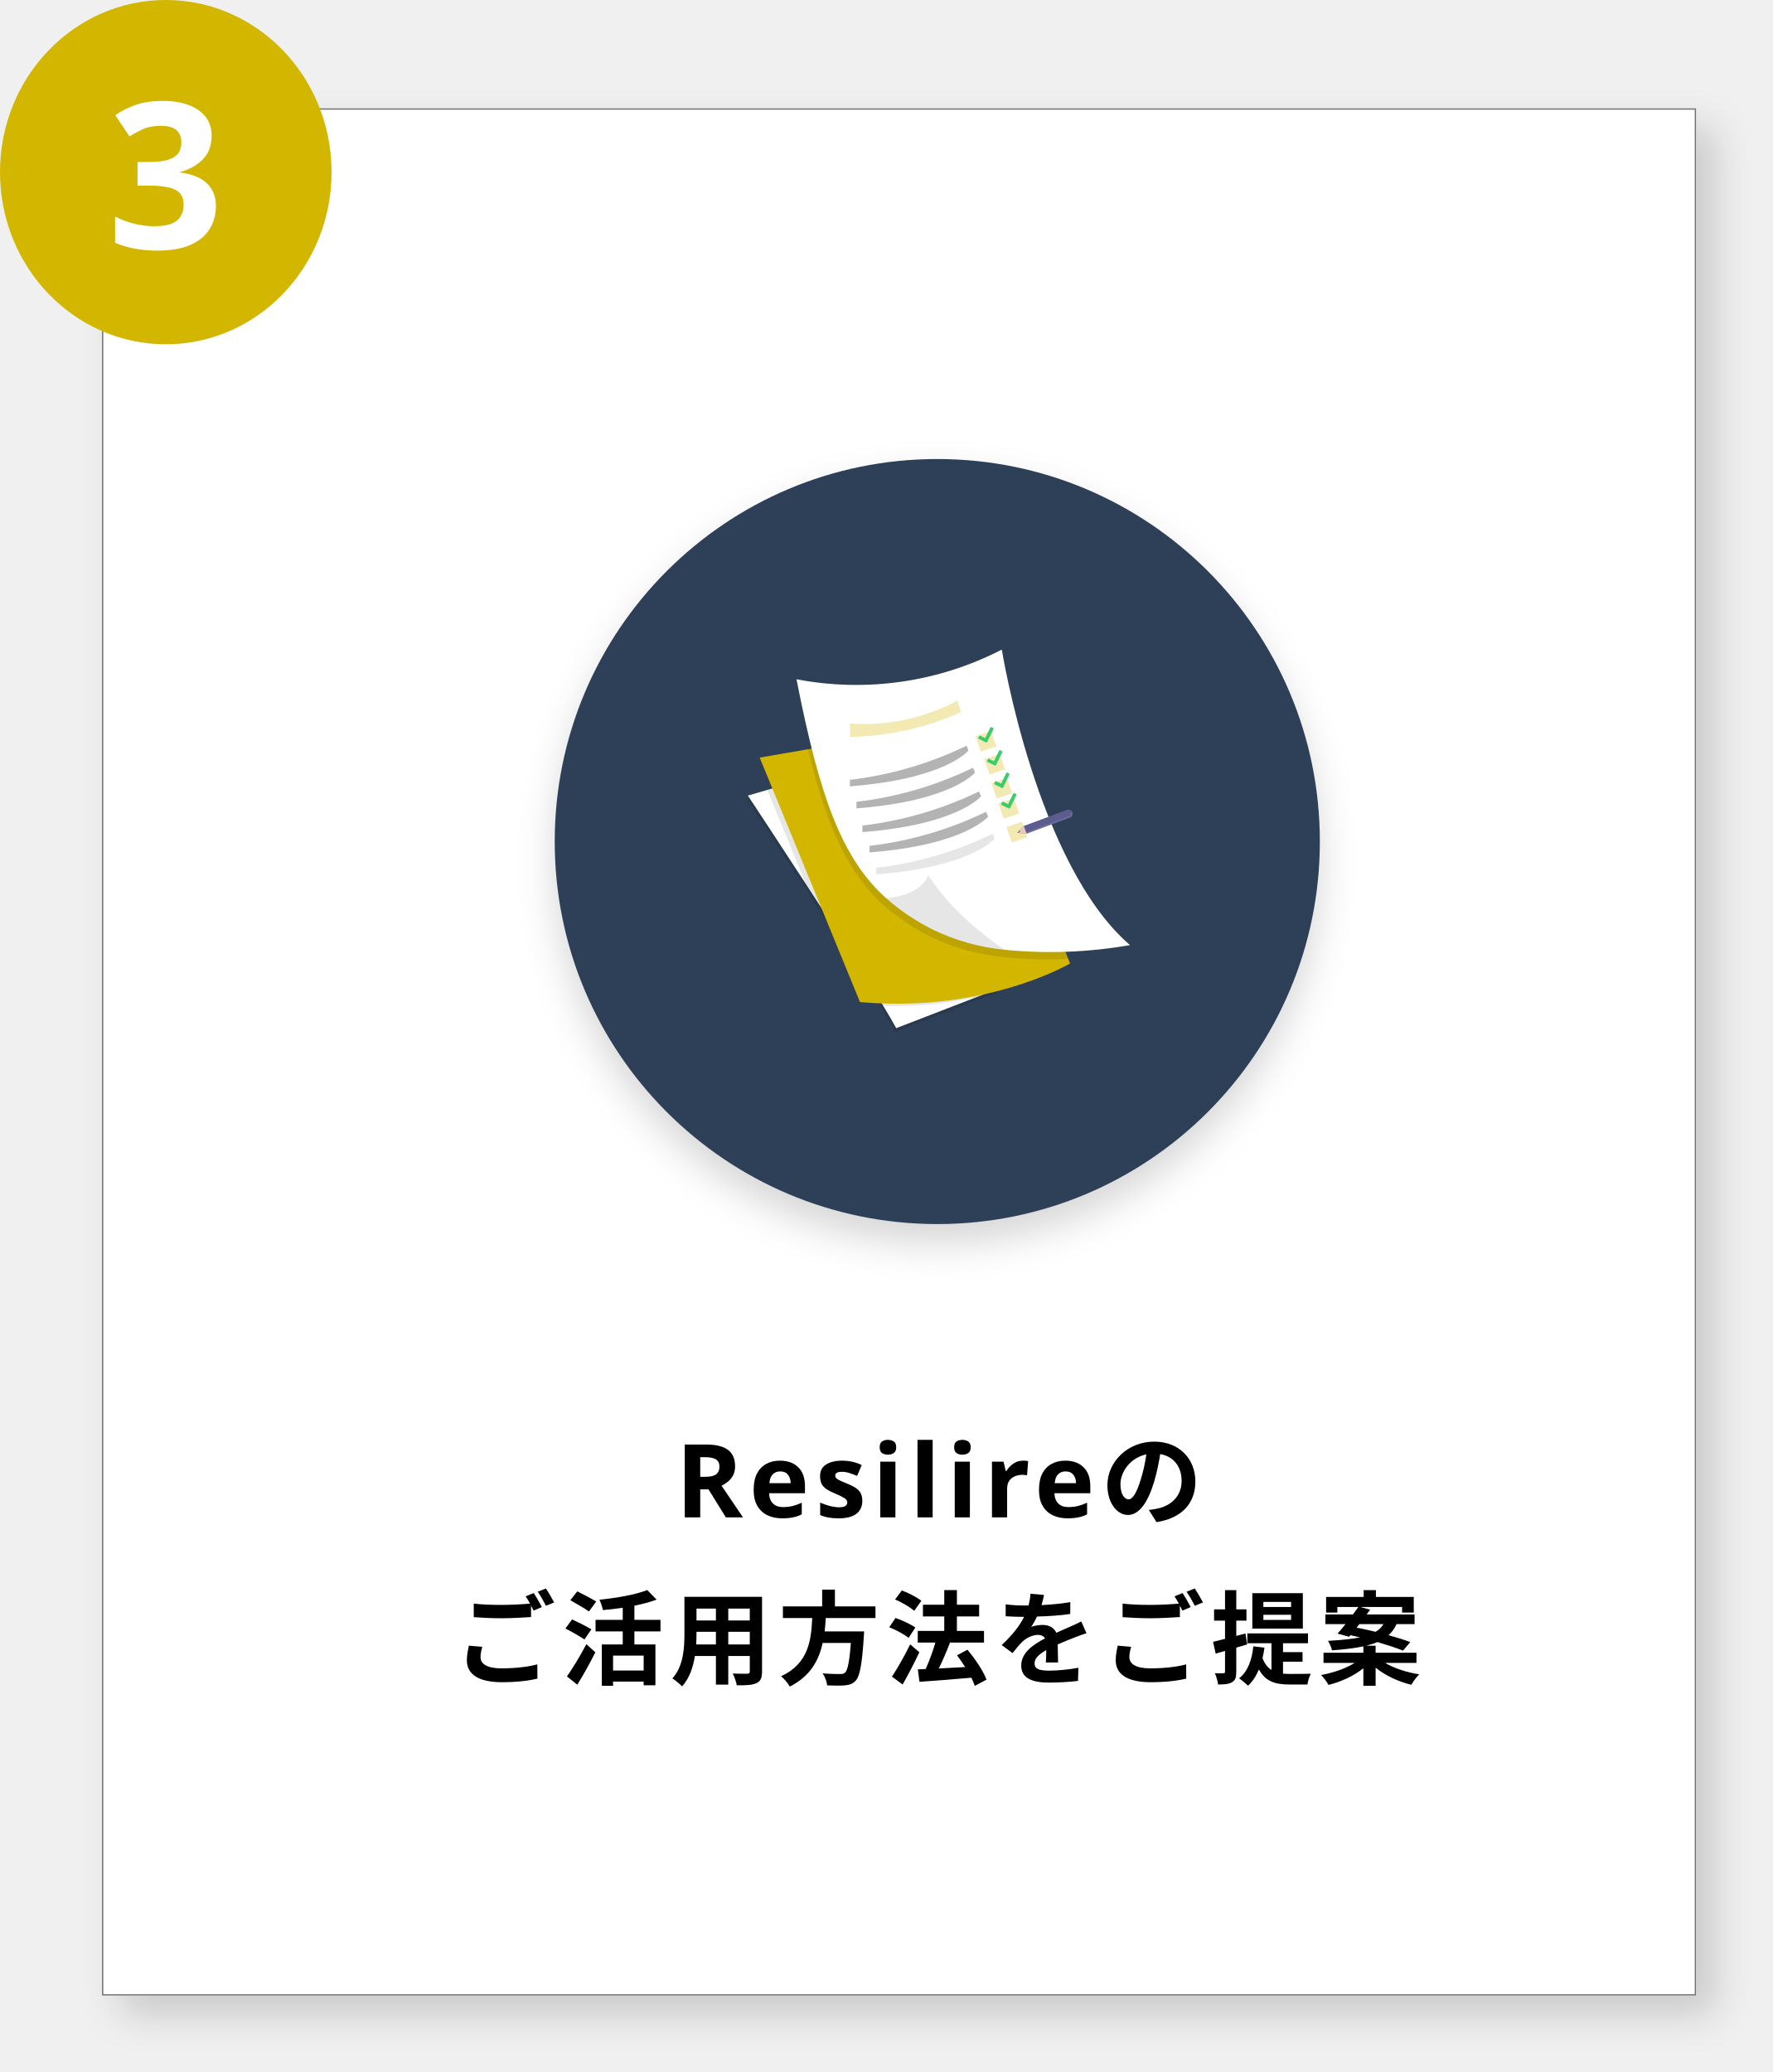
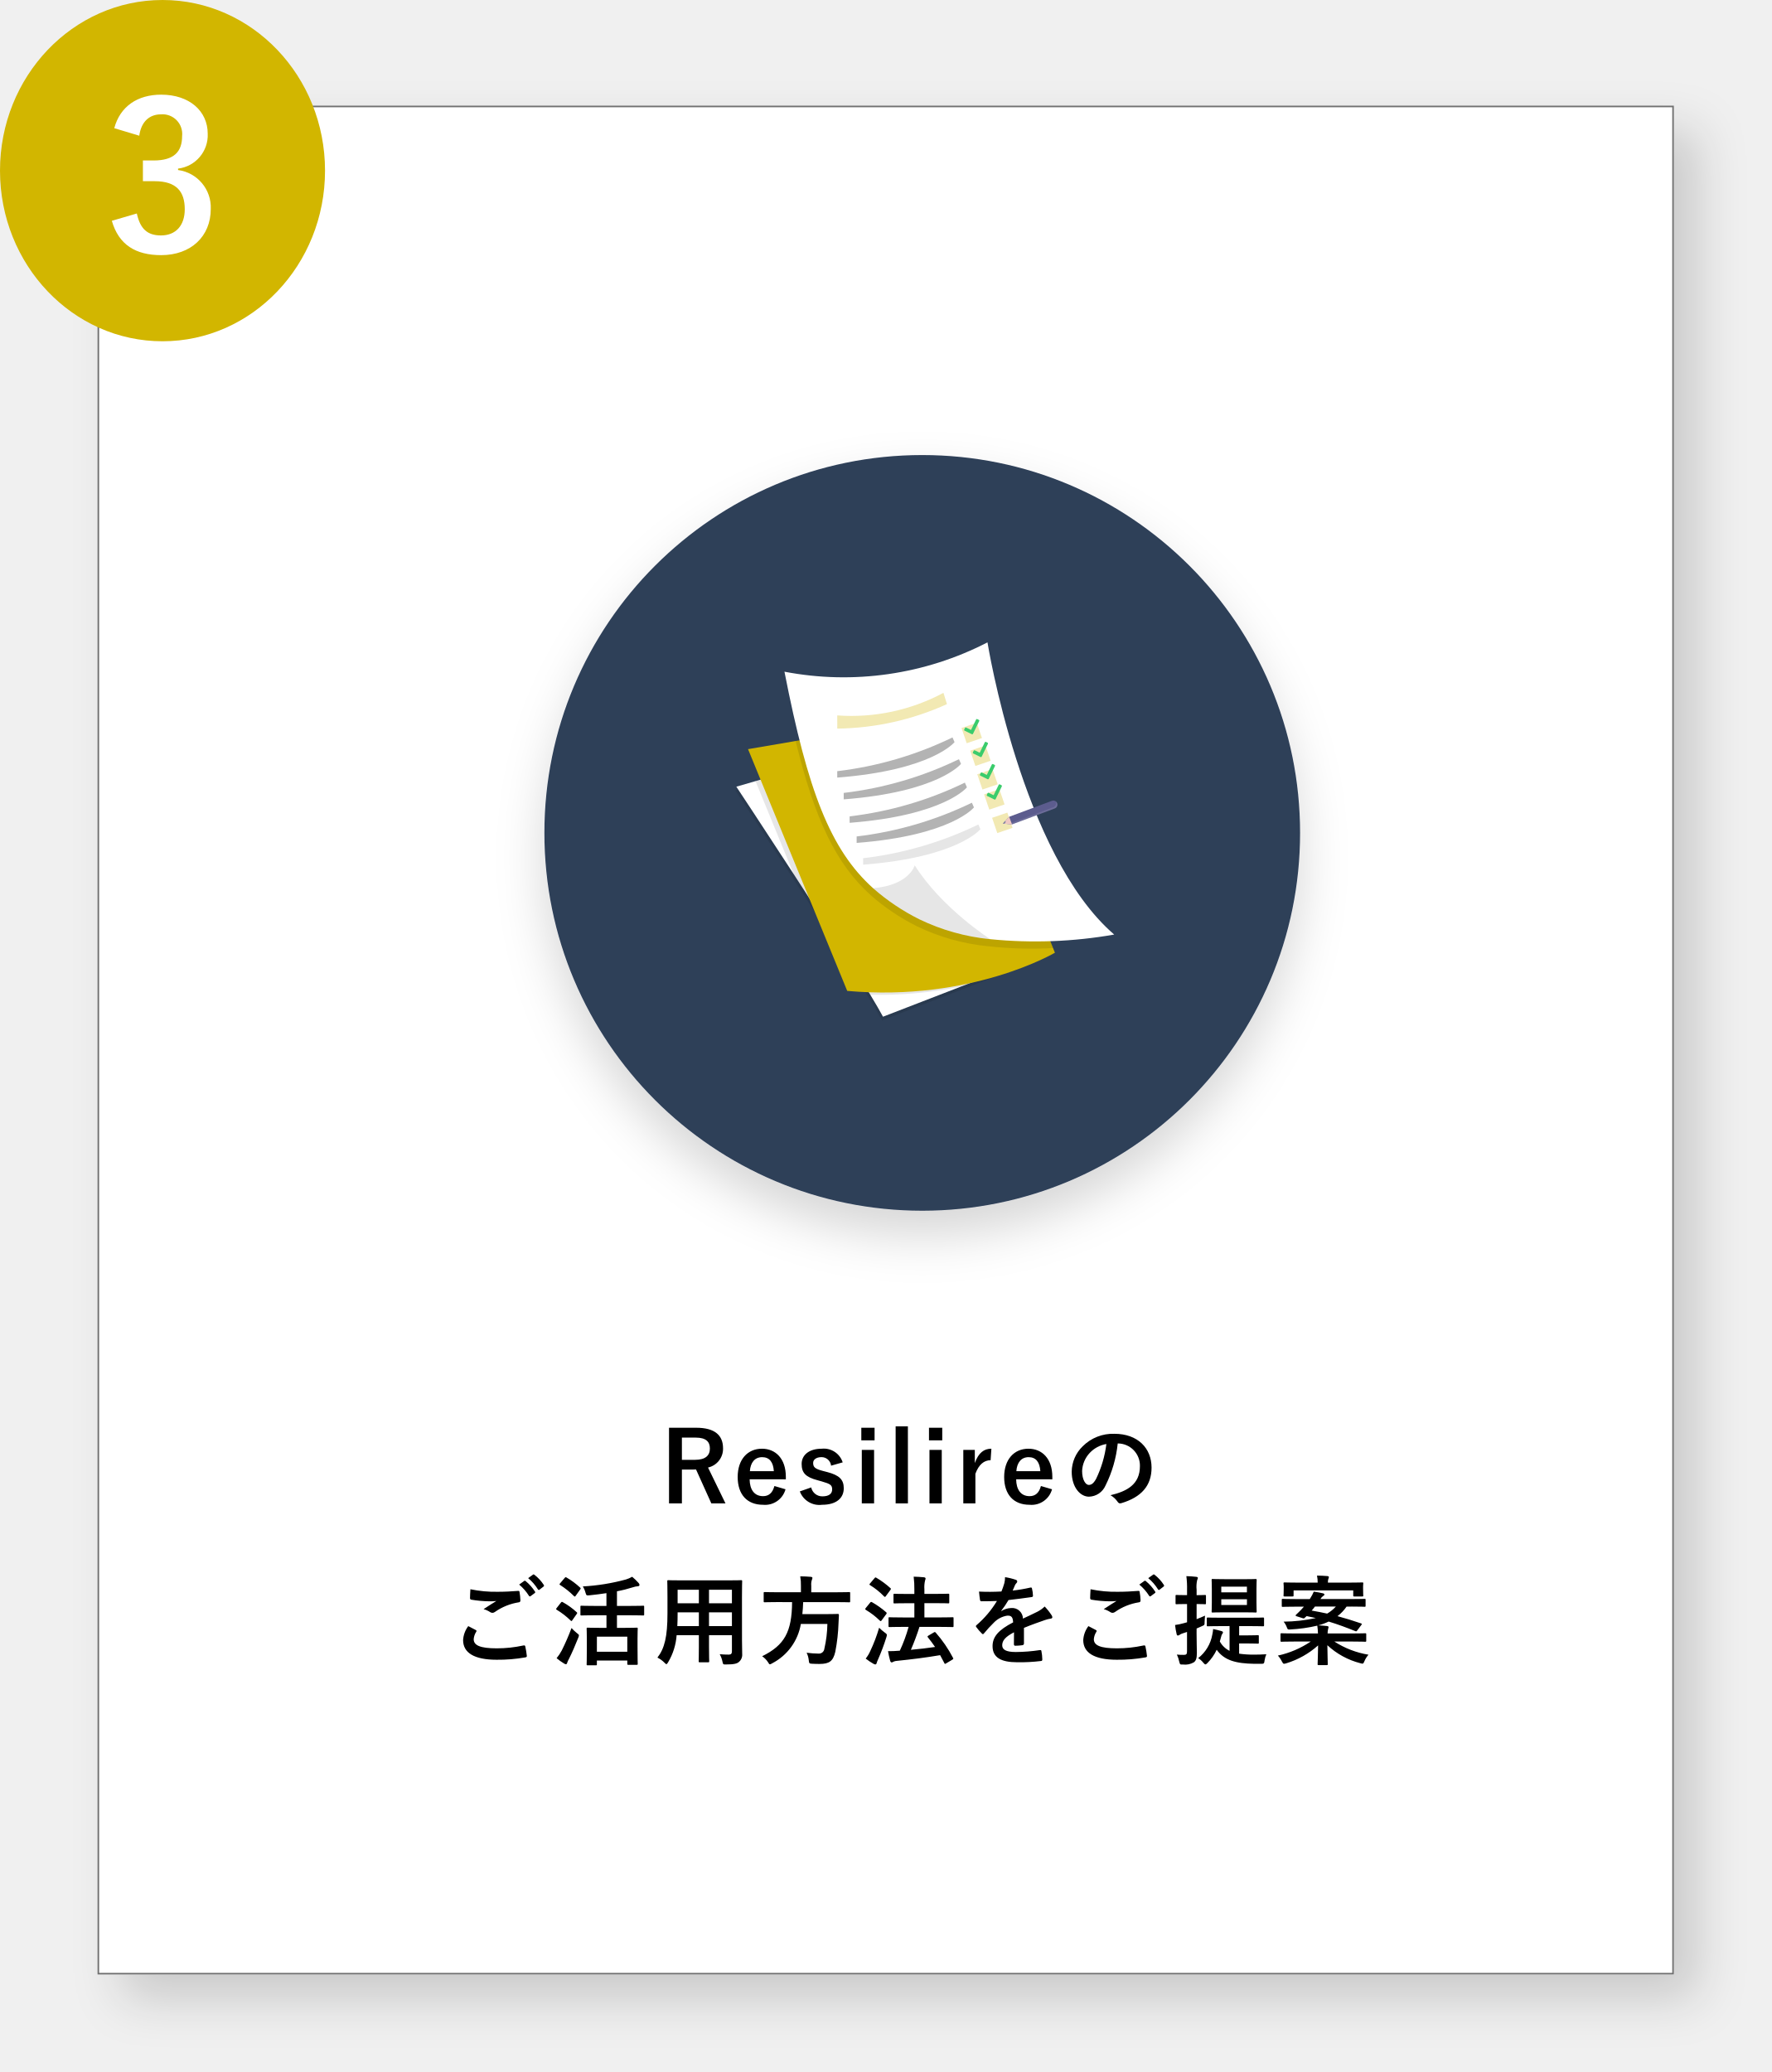
- <svg xmlns="http://www.w3.org/2000/svg" width="278" height="325" viewBox="0 0 278 325">
+ <svg xmlns="http://www.w3.org/2000/svg" width="218" height="255" viewBox="0 0 218 255">
  <defs>
-     <filter id="長方形_2177" x="10" y="11" width="268" height="314" filterUnits="userSpaceOnUse">
+     <filter id="長方形_2177" x="6" y="7" width="212" height="248" filterUnits="userSpaceOnUse">
      <feOffset dx="3" dy="3" input="SourceAlpha" />
      <feGaussianBlur stdDeviation="3" result="blur" />
      <feFlood flood-opacity="0.161" />
      <feComposite operator="in" in2="blur" />
      <feComposite in="SourceGraphic" />
    </filter>
-     <filter id="長方形_2123" x="78" y="66" width="138" height="138" filterUnits="userSpaceOnUse">
+     <filter id="長方形_2123" x="58" y="50" width="111" height="111" filterUnits="userSpaceOnUse">
      <feOffset dy="3" input="SourceAlpha" />
      <feGaussianBlur stdDeviation="3" result="blur-2" />
      <feFlood flood-opacity="0.161" />
      <feComposite operator="in" in2="blur-2" />
      <feComposite in="SourceGraphic" />
    </filter>
  </defs>
-   <g id="グループ_472" data-name="グループ 472" transform="translate(-815 -5425)">
-     <g transform="matrix(1, 0, 0, 1, 815, 5425)" filter="url(#長方形_2177)">
-       <g id="長方形_2177-2" data-name="長方形 2177" transform="translate(16 17)" fill="#fff" stroke="#707070" stroke-width="0.2">
-         <rect width="250" height="296" stroke="none" />
-         <rect x="0.1" y="0.1" width="249.8" height="295.8" fill="none" />
+   <g id="グループ_491" data-name="グループ 491" transform="translate(-652 -6132)">
+     <g transform="matrix(1, 0, 0, 1, 652, 6132)" filter="url(#長方形_2177)">
+       <g id="長方形_2177-2" data-name="長方形 2177" transform="translate(12 13)" fill="#fff" stroke="#707070" stroke-width="0.2">
+         <rect width="194" height="230" stroke="none" />
+         <rect x="0.1" y="0.1" width="193.8" height="229.8" fill="none" />
      </g>
    </g>
-     <g id="グループ_464" data-name="グループ 464" transform="translate(815 5425)">
-       <ellipse id="楕円形_205" data-name="楕円形 205" cx="26" cy="27" rx="26" ry="27" transform="translate(0 0)" fill="#d2b600" />
+     <g id="グループ_464" data-name="グループ 464" transform="translate(651.616 6132)">
+       <ellipse id="楕円形_205" data-name="楕円形 205" cx="20" cy="21" rx="20" ry="21" transform="translate(0.384)" fill="#d2b600" />
    </g>
-     <text id="_3" data-name="3" transform="translate(841 5464)" fill="#fff" font-size="32" font-family="YuGo-Bold, YuGothic" font-weight="700" letter-spacing="0.12em">
-       <tspan x="-9.168" y="0">3</tspan>
-     </text>
-     <g id="グループ_467" data-name="グループ 467" transform="translate(17 34)">
-       <g transform="matrix(1, 0, 0, 1, 798, 5391)" filter="url(#長方形_2123)">
-         <rect id="長方形_2123-2" data-name="長方形 2123" width="120" height="120" rx="60" transform="translate(87 72)" fill="#2f3f59" />
+     <path id="パス_1945" data-name="パス 1945" d="M-2.862-14.3c.25-1.8,1.325-2.625,2.65-2.625A2.421,2.421,0,0,1,2.412-14.25c0,1.925-1,3-3.5,3H-2.412V-8.7h1.45c2.675,0,3.7,1.275,3.7,3.45,0,2.025-1.125,3.225-2.925,3.225-1.65,0-2.55-.775-2.975-2.7l-3.075.9C-5.387-.875-3.312.4-.162.4c3.65,0,6.1-2.3,6.1-5.675a4.642,4.642,0,0,0-4.025-4.8v-.175a4.147,4.147,0,0,0,3.65-4.3c0-2.775-2.25-4.8-5.725-4.8-2.9,0-5.05,1.425-5.775,4.125Z" transform="translate(672 6163)" fill="#fff" />
+     <g id="グループ_467" data-name="グループ 467" transform="translate(719.118 6187.863)">
+       <g transform="matrix(1, 0, 0, 1, -67.12, -55.86)" filter="url(#長方形_2123)">
+         <rect id="長方形_2123-2" data-name="長方形 2123" width="93" height="93" rx="46.5" transform="translate(67 56)" fill="#2f3f59" />
      </g>
-       <g id="グループ_459" data-name="グループ 459" transform="translate(915.118 5492.892)">
-         <path id="パス_1655" data-name="パス 1655" d="M279,495.6a2,2,0,0,1,1.789-.241s-.254.541-1.388.534Z" transform="translate(-273.58 -465.198)" fill="#d2b600" />
-         <path id="パス_1730" data-name="パス 1730" d="M259.3,359.053l-8.507,3.291-12.434,4.806c-.469-.871-1.161-2.062-2.018-3.477-2.944-4.881-7.817-12.472-12.154-19.142-4.888-7.516-9.095-13.863-9.095-13.863l3.045-.883,24.875-7.215Z" transform="translate(-215.09 -307.178)" opacity="0.1" />
-         <path id="パス_1731" data-name="パス 1731" d="M261.3,352.053l-8.507,3.291-12.434,4.806c-.469-.871-1.161-2.062-2.018-3.477-2.944-4.881-7.817-12.472-12.154-19.142-4.888-7.516-9.095-13.863-9.095-13.863l3.045-.883,24.875-7.215Z" transform="translate(-216.92 -300.772)" fill="#fff" />
-         <path id="パス_1732" data-name="パス 1732" d="M294.162,352.053l-8.507,3.291a63.979,63.979,0,0,1-14.452,1.329c-2.944-4.881-7.817-12.472-12.154-19.142L253,322.785l24.875-7.215Z" transform="translate(-249.785 -300.772)" opacity="0.1" />
-         <path id="パス_1733" data-name="パス 1733" d="M287.679,310.835s-13.216,7.817-32.947,6.053L239,278.54l7.538-1.3L272.6,272.77l14.786,37.324Z" transform="translate(-236.972 -261.602)" fill="#d2b600" />
-         <path id="パス_1734" data-name="パス 1734" d="M368.772,310.094a62.565,62.565,0,0,1-10.335-.293,33.2,33.2,0,0,1-11.242-3.153,34.132,34.132,0,0,1-7.349-4.937c-5.479-4.929-8.871-11.98-11.916-24.466l26.059-4.475Z" transform="translate(-318.36 -261.602)" opacity="0.1" />
-         <path id="パス_1735" data-name="パス 1735" d="M359.384,187.428a72.062,72.062,0,0,1-19.656.734,33.229,33.229,0,0,1-11.242-3.153,34.136,34.136,0,0,1-7.349-4.937c-6.784-6.106-10.364-15.453-14.057-34.339a49.8,49.8,0,0,0,32.2-4.653S344.68,174.771,359.384,187.428Z" transform="translate(-299.279 -141.08)" fill="#fff" />
-         <path id="パス_1736" data-name="パス 1736" d="M491.421,569.816a33.229,33.229,0,0,1-11.242-3.153,34.131,34.131,0,0,1-7.349-4.937c5.774-.469,6.6-3.626,6.6-3.626C483.716,564.895,491.421,569.816,491.421,569.816Z" transform="translate(-450.972 -522.734)" opacity="0.1" />
-         <path id="パス_1737" data-name="パス 1737" d="M405.85,239.043A30.884,30.884,0,0,0,422.7,235.46l.558,1.792a43.267,43.267,0,0,1-17.4,3.885Z" transform="translate(-389.672 -227.456)" fill="#d2b600" opacity="0.3" />
-         <path id="パス_1738" data-name="パス 1738" d="M405.85,324.242a57.3,57.3,0,0,0,18.28-5.352l.326.745s-3.544,4.46-18.606,5.625Z" transform="translate(-389.672 -303.811)" opacity="0.3" />
-         <path id="パス_1739" data-name="パス 1739" d="M417.94,364.931a57.308,57.308,0,0,0,18.28-5.351l.326.745s-3.543,4.464-18.606,5.63Z" transform="translate(-400.737 -341.05)" opacity="0.3" />
-         <path id="パス_1740" data-name="パス 1740" d="M429,408.781a57.308,57.308,0,0,0,18.28-5.351l.326.745s-3.548,4.462-18.606,5.63Z" transform="translate(-410.859 -381.181)" opacity="0.3" />
-         <path id="パス_1741" data-name="パス 1741" d="M442.13,446.361a57.309,57.309,0,0,0,18.28-5.351l.326.745s-3.543,4.462-18.606,5.631Z" transform="translate(-422.876 -415.574)" opacity="0.3" />
-         <path id="パス_1742" data-name="パス 1742" d="M454.23,487.081a57.308,57.308,0,0,0,18.28-5.351l.326.745s-3.544,4.462-18.606,5.63Z" transform="translate(-433.949 -452.841)" opacity="0.1" />
-         <rect id="長方形_2112" data-name="長方形 2112" width="2.557" height="2.557" transform="translate(35.887 13.581) rotate(-18.8)" fill="#d2b600" opacity="0.3" />
-         <rect id="長方形_2113" data-name="長方形 2113" width="2.557" height="2.557" transform="translate(37.264 17.182) rotate(-18.8)" fill="#d2b600" opacity="0.3" />
-         <rect id="長方形_2114" data-name="長方形 2114" width="2.557" height="2.557" transform="translate(39.471 24.111) rotate(-18.8)" fill="#d2b600" opacity="0.3" />
-         <rect id="長方形_2115" data-name="長方形 2115" width="2.557" height="2.557" transform="translate(40.738 27.829) rotate(-18.8)" fill="#d2b600" opacity="0.3" />
-         <rect id="長方形_2116" data-name="長方形 2116" width="2.557" height="2.557" transform="translate(38.386 20.923) rotate(-18.8)" fill="#d2b600" opacity="0.3" />
-         <path id="パス_1773" data-name="パス 1773" d="M716.6,439.551l6.784-2.534a.645.645,0,0,1,.83.378h0a.645.645,0,0,1-.379.83l-6.785,2.535-1.454-.146Z" transform="translate(-673.154 -411.882)" fill="#5c5c8e" />
-         <path id="パス_1774" data-name="パス 1774" d="M723.993,438.266h0a.646.646,0,0,1-.379.831l-6.784,2.534-1.092-.109-.157.17,1.454.146,6.784-2.535a.645.645,0,0,0,.379-.83h0a.642.642,0,0,0-.264-.322.7.7,0,0,1,.059.116Z" transform="translate(-673.135 -412.956)" fill="#fff" opacity="0.1" />
-         <path id="パス_1775" data-name="パス 1775" d="M694.3,415.58l.452,1.209-1.193-.12-.261-.026.357-.378Z" transform="translate(-650.853 -387.911)" fill="#efc8c4" />
-         <path id="パス_1776" data-name="パス 1776" d="M715.974,475.42a.259.259,0,0,1,.07.076.109.109,0,0,1,0,.118.264.264,0,0,1-.066.047.216.216,0,0,0-.1.164l-.261-.026Z" transform="translate(-673.172 -447.066)" fill="#727a9c" />
-         <path id="パス_1777" data-name="パス 1777" d="M644.406,286.838l-1.144-.558a.138.138,0,0,1-.064-.185l.121-.249a.137.137,0,0,1,.185-.064l.771.376.8-1.65a.139.139,0,0,1,.185-.064l.249.122a.137.137,0,0,1,.064.185l-.987,2.024A.138.138,0,0,1,644.406,286.838Z" transform="translate(-606.879 -272.273)" fill="#3acc6c" />
-         <path id="パス_1778" data-name="パス 1778" d="M673.876,370.99l-1.144-.558a.138.138,0,0,1-.064-.185l.121-.249a.139.139,0,0,1,.186-.064l.77.376.8-1.652a.139.139,0,0,1,.185-.064l.249.122a.138.138,0,0,1,.064.185l-.987,2.024a.14.14,0,0,1-.186.064Z" transform="translate(-633.85 -349.286)" fill="#3acc6c" />
-         <path id="パス_1779" data-name="パス 1779" d="M660.642,329.5l-1.144-.558a.139.139,0,0,1-.064-.185l.122-.249a.137.137,0,0,1,.185-.064l.771.376.8-1.653a.138.138,0,0,1,.185-.064l.249.121a.14.14,0,0,1,.064.186l-.988,2.026a.138.138,0,0,1-.185.064Z" transform="translate(-621.738 -311.31)" fill="#3acc6c" />
-         <path id="パス_1780" data-name="パス 1780" d="M686.676,409.008l-1.144-.558a.138.138,0,0,1-.064-.185l.121-.249a.138.138,0,0,1,.185-.064l.771.376.8-1.65a.14.14,0,0,1,.186-.064l.248.122a.137.137,0,0,1,.064.185l-.986,2.024A.14.14,0,0,1,686.676,409.008Z" transform="translate(-645.564 -384.081)" fill="#3acc6c" />
+       <g id="グループ_459" data-name="グループ 459" transform="translate(23.368 23.192)">
+         <path id="パス_1655" data-name="パス 1655" d="M279,495.518a1.549,1.549,0,0,1,1.388-.187s-.2.42-1.077.414Z" transform="translate(-274.795 -471.93)" fill="#d2b600" />
+         <path id="パス_1730" data-name="パス 1730" d="M249.39,350.876l-6.6,2.554-9.648,3.729c-.364-.676-.9-1.6-1.565-2.7-2.285-3.787-6.065-9.676-9.43-14.852-3.793-5.832-7.056-10.756-7.056-10.756l2.363-.685,19.3-5.6Z" transform="translate(-215.09 -310.628)" opacity="0.1" />
+         <path id="パス_1731" data-name="パス 1731" d="M251.39,343.876l-6.6,2.554-9.648,3.729c-.364-.676-.9-1.6-1.565-2.7-2.285-3.787-6.065-9.676-9.43-14.852-3.793-5.832-7.056-10.756-7.056-10.756l2.363-.685,19.3-5.6Z" transform="translate(-216.958 -304.089)" fill="#fff" />
+         <path id="パス_1732" data-name="パス 1732" d="M284.937,343.876l-6.6,2.554a49.638,49.638,0,0,1-11.213,1.031c-2.285-3.787-6.065-9.676-9.43-14.852L253,321.168l19.3-5.6Z" transform="translate(-250.506 -304.089)" opacity="0.1" />
+         <path id="パス_1733" data-name="パス 1733" d="M276.769,302.3s-10.254,6.065-25.563,4.7L239,277.247l5.849-1,20.219-3.472,11.472,28.959Z" transform="translate(-237.427 -264.105)" fill="#d2b600" />
+         <path id="パス_1734" data-name="パス 1734" d="M359.618,301.729a48.541,48.541,0,0,1-8.018-.228,25.757,25.757,0,0,1-8.722-2.446,26.483,26.483,0,0,1-5.7-3.83c-4.251-3.824-6.883-9.295-9.245-18.982l20.219-3.472Z" transform="translate(-320.505 -264.105)" opacity="0.1" />
+         <path id="パス_1735" data-name="パス 1735" d="M347.662,177.041a55.911,55.911,0,0,1-15.251.569,25.782,25.782,0,0,1-8.722-2.446,26.485,26.485,0,0,1-5.7-3.83c-5.264-4.738-8.041-11.99-10.906-26.643a38.636,38.636,0,0,0,24.985-3.61S336.253,167.22,347.662,177.041Z" transform="translate(-301.027 -141.08)" fill="#fff" />
+         <path id="パス_1736" data-name="パス 1736" d="M487.255,567.19a25.781,25.781,0,0,1-8.722-2.446,26.48,26.48,0,0,1-5.7-3.83c4.48-.364,5.124-2.814,5.124-2.814C481.276,563.372,487.255,567.19,487.255,567.19Z" transform="translate(-455.871 -530.66)" opacity="0.1" />
+         <path id="パス_1737" data-name="パス 1737" d="M405.85,238.24a23.962,23.962,0,0,0,13.07-2.78l.433,1.39a33.57,33.57,0,0,1-13.5,3.014Z" transform="translate(-393.298 -229.25)" fill="#d2b600" opacity="0.3" />
+         <path id="パス_1738" data-name="パス 1738" d="M405.85,323.043a44.456,44.456,0,0,0,14.183-4.153l.253.578s-2.75,3.46-14.436,4.365Z" transform="translate(-393.298 -307.19)" opacity="0.3" />
+         <path id="パス_1739" data-name="パス 1739" d="M417.94,363.732a44.464,44.464,0,0,0,14.183-4.152l.253.578s-2.749,3.464-14.436,4.368Z" transform="translate(-404.593 -345.203)" opacity="0.3" />
+         <path id="パス_1740" data-name="パス 1740" d="M429,407.582a44.465,44.465,0,0,0,14.183-4.152l.253.578s-2.753,3.462-14.436,4.368Z" transform="translate(-414.925 -386.167)" opacity="0.3" />
+         <path id="パス_1741" data-name="パス 1741" d="M442.13,445.162a44.465,44.465,0,0,0,14.183-4.152l.253.578s-2.749,3.462-14.436,4.369Z" transform="translate(-427.191 -421.275)" opacity="0.3" />
+         <path id="パス_1742" data-name="パス 1742" d="M454.23,485.882a44.464,44.464,0,0,0,14.183-4.152l.253.578s-2.75,3.462-14.436,4.368Z" transform="translate(-438.495 -459.315)" opacity="0.1" />
+         <rect id="長方形_2112" data-name="長方形 2112" width="1.984" height="1.984" transform="translate(27.844 10.537) rotate(-18.8)" fill="#d2b600" opacity="0.3" />
+         <rect id="長方形_2113" data-name="長方形 2113" width="1.984" height="1.984" transform="translate(28.912 13.331) rotate(-18.8)" fill="#d2b600" opacity="0.3" />
+         <rect id="長方形_2114" data-name="長方形 2114" width="1.984" height="1.984" transform="translate(30.625 18.707) rotate(-18.8)" fill="#d2b600" opacity="0.3" />
+         <rect id="長方形_2115" data-name="長方形 2115" width="1.984" height="1.984" transform="translate(31.608 21.592) rotate(-18.8)" fill="#d2b600" opacity="0.3" />
+         <rect id="長方形_2116" data-name="長方形 2116" width="1.984" height="1.984" transform="translate(29.783 16.233) rotate(-18.8)" fill="#d2b600" opacity="0.3" />
+         <path id="パス_1773" data-name="パス 1773" d="M716.378,438.974l5.264-1.966a.5.5,0,0,1,.644.293h0a.5.5,0,0,1-.294.644l-5.264,1.967L715.6,439.8Z" transform="translate(-682.667 -417.506)" fill="#5c5c8e" />
+         <path id="パス_1774" data-name="パス 1774" d="M722.107,438.24h0a.5.5,0,0,1-.294.645l-5.264,1.966-.847-.085-.122.132,1.128.113,5.264-1.967a.5.5,0,0,0,.294-.644h0a.5.5,0,0,0-.2-.25.545.545,0,0,1,.046.09Z" transform="translate(-682.648 -418.603)" fill="#fff" opacity="0.1" />
+         <path id="パス_1775" data-name="パス 1775" d="M694.078,415.58l.351.938-.926-.093-.2-.02.277-.293Z" transform="translate(-660.367 -394.112)" fill="#efc8c4" />
+         <path id="パス_1776" data-name="パス 1776" d="M715.9,475.42a.2.2,0,0,1,.054.059.085.085,0,0,1,0,.091.2.2,0,0,1-.051.036.168.168,0,0,0-.075.127l-.2-.02Z" transform="translate(-682.685 -453.42)" fill="#727a9c" />
+         <path id="パス_1777" data-name="パス 1777" d="M644.132,286.3l-.888-.433a.107.107,0,0,1-.049-.143l.094-.193a.107.107,0,0,1,.143-.049l.6.291.624-1.28a.108.108,0,0,1,.143-.05l.193.095a.107.107,0,0,1,.049.143l-.766,1.571A.107.107,0,0,1,644.132,286.3Z" transform="translate(-615.016 -274.997)" fill="#3acc6c" />
+         <path id="パス_1778" data-name="パス 1778" d="M673.6,370.45l-.888-.433a.107.107,0,0,1-.049-.143l.094-.193a.108.108,0,0,1,.144-.049l.6.292.624-1.282a.108.108,0,0,1,.143-.05l.193.095a.107.107,0,0,1,.05.143l-.766,1.571a.109.109,0,0,1-.144.049Z" transform="translate(-642.547 -353.61)" fill="#3acc6c" />
+         <path id="パス_1779" data-name="パス 1779" d="M660.368,328.955l-.888-.433a.108.108,0,0,1-.05-.143l.095-.193a.107.107,0,0,1,.143-.049l.6.292.625-1.282a.107.107,0,0,1,.143-.049l.193.094a.109.109,0,0,1,.049.144l-.767,1.572a.107.107,0,0,1-.143.049Z" transform="translate(-630.183 -314.845)" fill="#3acc6c" />
+         <path id="パス_1780" data-name="パス 1780" d="M686.4,408.468l-.888-.433a.107.107,0,0,1-.049-.143l.094-.193a.107.107,0,0,1,.144-.049l.6.292.624-1.28a.109.109,0,0,1,.144-.05l.193.095a.107.107,0,0,1,.049.143l-.765,1.571A.109.109,0,0,1,686.4,408.468Z" transform="translate(-654.505 -389.128)" fill="#3acc6c" />
      </g>
    </g>
-     <text id="Resilireの_ご活用方法をご提案" data-name="Resilireの ご活用方法をご提案" transform="translate(962 5663)" font-size="16" font-family="YuGo-Bold, YuGothic" font-weight="700" letter-spacing="0.06em">
-       <tspan x="-41.04" y="0">Resilireの</tspan>
-       <tspan x="-75.84" y="25">ご活用方法をご提案</tspan>
-     </text>
+     <path id="パス_1941" data-name="パス 1941" d="M-29.664-9.288V.024h1.584V-4.14h1.32c.156,0,.288-.012.42-.012L-24.456.024h1.74l-2.148-4.416a2.361,2.361,0,0,0,1.848-2.364c0-1.62-1.032-2.532-3.3-2.532Zm1.584,1.212h1.692c1.284,0,1.752.516,1.752,1.344,0,.864-.552,1.392-1.824,1.392h-1.62ZM-15.288-2.94v-.312c0-2.232-1.26-3.456-2.94-3.456-1.776,0-2.988,1.332-2.988,3.48S-20.064.192-18.1.192a2.611,2.611,0,0,0,2.772-1.908l-1.368-.4c-.228.864-.708,1.248-1.392,1.248-1.092,0-1.644-.828-1.656-2.076Zm-4.428-1c.072-1.056.6-1.728,1.512-1.728s1.368.624,1.44,1.728ZM-8.292-5.028a2.441,2.441,0,0,0-2.58-1.68c-1.608,0-2.472.816-2.472,1.872,0,1.1.5,1.62,1.932,2l.552.156c1.044.3,1.272.444,1.272.984,0,.48-.336.852-1.2.852a1.389,1.389,0,0,1-1.38-1.1l-1.4.492A2.571,2.571,0,0,0-10.824.192C-9.036.192-8.16-.66-8.16-1.836c0-1.068-.54-1.608-2.04-2l-.552-.144c-.96-.252-1.176-.468-1.176-.984,0-.4.384-.708,1.032-.708A1.178,1.178,0,0,1-9.72-4.62Zm3.864-1.536H-5.94V.024h1.512Zm.06-2.724H-6V-7.74h1.632Zm4.1-.168H-1.776V.024H-.264ZM3.9-6.564H2.388V.024H3.9Zm.06-2.724H2.328V-7.74H3.96Zm6.048,2.58c-.888,0-1.572.468-2.04,1.764v-1.62H6.552V.024H8.04V-3.624c.42-1.152,1.08-1.668,1.872-1.668Zm7.5,3.768v-.312c0-2.232-1.26-3.456-2.94-3.456-1.776,0-2.988,1.332-2.988,3.48S12.732.192,14.7.192a2.611,2.611,0,0,0,2.772-1.908l-1.368-.4c-.228.864-.708,1.248-1.392,1.248-1.092,0-1.644-.828-1.656-2.076Zm-4.428-1c.072-1.056.6-1.728,1.512-1.728s1.368.624,1.44,1.728ZM25.6-7.356a2.726,2.726,0,0,1,2.688,2.784c0,2.268-1.6,3.108-3.624,3.588a2.545,2.545,0,0,1,.84.756c.156.24.264.288.516.216,2.436-.732,3.7-2.136,3.7-4.368,0-2.388-1.692-4.164-4.572-4.164a5.251,5.251,0,0,0-3.9,1.536,4.421,4.421,0,0,0-1.356,3.12c0,1.956,1.068,3.084,2.124,3.084a2.279,2.279,0,0,0,2.04-1.38,15.026,15.026,0,0,0,1.5-5.172Zm-1.44.072a13.711,13.711,0,0,1-1.272,4.3c-.324.576-.588.732-.9.732-.372,0-.816-.612-.816-1.716a3.455,3.455,0,0,1,.936-2.22A3.614,3.614,0,0,1,24.156-7.284ZM-54.372,15.124a3.167,3.167,0,0,0-.636,1.716c0,1.56,1.356,2.424,4.128,2.424a19.046,19.046,0,0,0,3.516-.288c.144-.024.216-.072.2-.18a10.034,10.034,0,0,0-.192-1.176c-.024-.108-.084-.144-.252-.108a15.267,15.267,0,0,1-3.252.348c-2.064,0-2.844-.372-2.844-1.128a1.972,1.972,0,0,1,.312-.912c.06-.1.048-.156-.06-.216C-53.76,15.436-54.06,15.28-54.372,15.124Zm.264-4.536c-.024.432-.048.78-.048,1.068,0,.144.048.192.156.216a14.358,14.358,0,0,0,2.208.2,7.327,7.327,0,0,0,.876-.036c-.42.252-.948.588-1.572,1a2.867,2.867,0,0,1,.84.384.5.5,0,0,0,.252.072.511.511,0,0,0,.3-.108,6.991,6.991,0,0,1,2.94-1.188c.144-.012.2-.084.2-.252a7,7,0,0,0-.108-1.02c-.012-.1-.06-.144-.18-.132-.768.06-1.62.108-2.5.108A15.138,15.138,0,0,1-54.108,10.588Zm6-.576A5.954,5.954,0,0,1-46.9,11.4a.125.125,0,0,0,.2.036l.5-.372a.121.121,0,0,0,.036-.192,5.523,5.523,0,0,0-1.14-1.284c-.072-.06-.12-.072-.18-.024ZM-47,9.22a5.677,5.677,0,0,1,1.2,1.38.123.123,0,0,0,.2.036l.48-.372a.139.139,0,0,0,.036-.216,5.011,5.011,0,0,0-1.14-1.236c-.072-.06-.108-.072-.18-.024Zm9.636,4.572V15.34H-38.1c-1.092,0-1.488-.024-1.56-.024-.132,0-.144.012-.144.132,0,.084.024.42.024,1.368v.948c0,1.668-.024,1.98-.024,2.064,0,.108.012.12.144.12h.984c.12,0,.132-.012.132-.12V19.36H-34.8v.408c0,.108.012.12.132.12h1.02c.12,0,.132-.012.132-.12,0-.072-.024-.384-.024-2.04v-1.08c0-.792.024-1.128.024-1.2,0-.12-.012-.132-.132-.132-.084,0-.456.024-1.56.024h-.864V13.792H-34.5c1.176,0,1.584.024,1.656.024.108,0,.12-.012.12-.132v-.948c0-.108-.012-.12-.12-.12-.072,0-.48.024-1.656.024h-1.572v-1.8a16.58,16.58,0,0,0,1.956-.492,2.4,2.4,0,0,1,.648-.132c.12-.012.168-.084.168-.156a.339.339,0,0,0-.108-.24,6.938,6.938,0,0,0-.792-.768,3.628,3.628,0,0,1-.78.336,25.245,25.245,0,0,1-5.292.852,2.947,2.947,0,0,1,.336.792c.1.324.108.336.492.3.7-.072,1.392-.156,2.076-.264V12.64h-1.4c-1.188,0-1.6-.024-1.668-.024-.12,0-.132.012-.132.12v.948c0,.12.012.132.132.132.072,0,.48-.024,1.668-.024Zm-1.176,2.628H-34.8v1.86h-3.744ZM-43.5,19.072a6.817,6.817,0,0,0,.924.66.5.5,0,0,0,.216.084c.084,0,.132-.06.156-.156A1.994,1.994,0,0,1-42,19.2c.4-.792.8-1.716,1.164-2.64a1,1,0,0,0,.084-.288c0-.1-.072-.156-.264-.3a5.31,5.31,0,0,1-.648-.612,29.176,29.176,0,0,1-1.2,2.76A5.673,5.673,0,0,1-43.5,19.072Zm.444-9.228c-.06.072-.084.108-.084.144s.024.048.084.084a9.752,9.752,0,0,1,1.692,1.356c.048.036.072.06.108.06s.06-.024.108-.1l.54-.756c.048-.072.072-.108.072-.144a.145.145,0,0,0-.072-.108,9.234,9.234,0,0,0-1.668-1.236c-.1-.06-.132-.06-.228.048Zm-.432,3.048a.264.264,0,0,0-.072.144c0,.024.024.048.084.084a9.253,9.253,0,0,1,1.692,1.308q.072.072.108.072c.036,0,.06-.024.1-.084l.54-.768c.048-.072.072-.108.072-.144s-.024-.048-.072-.1a8.949,8.949,0,0,0-1.7-1.224c-.108-.06-.144-.06-.24.06Zm22.8-1.308c0-1.248.024-1.9.024-1.968,0-.132-.012-.144-.132-.144-.084,0-.492.024-1.656.024h-5.64c-1.152,0-1.572-.024-1.644-.024-.132,0-.144.012-.144.144,0,.072.024.72.024,1.968v1.968c0,2.892-.36,4.32-1.236,5.448a3.147,3.147,0,0,1,.852.612c.132.132.192.192.252.192s.12-.072.216-.24a7.545,7.545,0,0,0,1.044-3.324h2.736v1.428c0,1.164-.024,1.692-.024,1.776,0,.12.012.132.132.132h1.032c.12,0,.132-.012.132-.132,0-.072-.024-.612-.024-1.776V16.24h2.82v1.992c0,.276-.108.4-.384.4-.4,0-.624-.012-1.116-.048a3.089,3.089,0,0,1,.336.912c.084.36.072.348.444.348,1,0,1.356-.108,1.584-.312a1.148,1.148,0,0,0,.4-.972c0-.492-.024-1.1-.024-1.656Zm-4.056,3.54V13.432h2.82v1.692Zm2.82-4.476v1.668h-2.82V10.648Zm-6.72,4.476c.024-.468.036-.984.036-1.56v-.132h2.616v1.692Zm.036-2.808V10.648h2.616v1.668Zm14.088-.144c-.024,3.648-.924,5.3-3.684,6.66a2.616,2.616,0,0,1,.72.732c.108.18.156.264.24.264.06,0,.132-.048.288-.132A6.709,6.709,0,0,0-13.44,14.86h3.264a14.592,14.592,0,0,1-.372,3.048.67.67,0,0,1-.708.6,11.67,11.67,0,0,1-1.476-.108,2.657,2.657,0,0,1,.264.924c.048.384.048.408.384.432.4.024.732.024.948.024,1.2,0,1.668-.348,1.932-1.488a22.044,22.044,0,0,0,.4-3.564c.012-.3.024-.624.048-.936,0-.132-.024-.168-.144-.168-.072,0-.408.024-1.416.024h-2.94c.048-.456.084-.948.1-1.476h4.152c1.08,0,1.44.024,1.512.024.108,0,.12-.012.12-.144V11.08c0-.132-.012-.144-.12-.144-.072,0-.432.024-1.512.024h-3.156v-.816a1.712,1.712,0,0,1,.072-.7.734.734,0,0,0,.072-.252c0-.072-.072-.12-.192-.132-.408-.036-.876-.06-1.308-.06a5.981,5.981,0,0,1,.084,1.176v.78h-2.94c-1.068,0-1.428-.024-1.512-.024-.12,0-.132.012-.132.144v.972c0,.132.012.144.132.144.084,0,.444-.024,1.512-.024ZM-.18,15.22a18.89,18.89,0,0,1-1.08,2.928,1.032,1.032,0,0,1-.192.012c-.372.036-.744.048-1.26.048A10.839,10.839,0,0,0-2.448,19.4c.036.12.1.192.192.192A.374.374,0,0,0-2.04,19.5,1.194,1.194,0,0,1-1.6,19.4C.348,19.2,1.92,19,3.7,18.7c.18.324.348.648.516.972.024.06.048.1.084.1a.333.333,0,0,0,.156-.072l.744-.444c.144-.1.144-.108.084-.228a15.543,15.543,0,0,0-2.124-3.1c-.084-.084-.12-.1-.24-.024l-.648.384c-.144.084-.156.12-.072.228.3.372.6.768.876,1.176-.972.144-1.92.252-2.976.348a29.084,29.084,0,0,0,1.056-2.82H3.564c1.176,0,1.6.024,1.668.024.108,0,.12-.012.12-.144v-.936c0-.12-.012-.132-.12-.132-.072,0-.492.024-1.668.024h-1.8V12.3H3.072c1.152,0,1.548.024,1.62.024.12,0,.132-.012.132-.132v-.924c0-.12-.012-.132-.132-.132-.072,0-.468.024-1.62.024H1.764V10.6a3.548,3.548,0,0,1,.084-1.1.641.641,0,0,0,.06-.24c0-.072-.072-.132-.192-.144C1.32,9.076.9,9.052.444,9.04a11.608,11.608,0,0,1,.084,1.6v.528H-.3c-1.152,0-1.548-.024-1.608-.024-.12,0-.132.012-.132.132V12.2c0,.12.012.132.132.132.06,0,.456-.024,1.608-.024H.528v1.752H-.852c-1.176,0-1.6-.024-1.668-.024-.12,0-.132.012-.132.132V15.1c0,.132.012.144.132.144.072,0,.492-.024,1.668-.024Zm-5.28,3.9a7.039,7.039,0,0,0,.984.66.453.453,0,0,0,.216.06c.072,0,.12-.06.144-.156a3.175,3.175,0,0,1,.18-.468A26.187,26.187,0,0,0-2.916,16.5a1.284,1.284,0,0,0,.06-.276c0-.108-.06-.168-.252-.3a6.3,6.3,0,0,1-.7-.6,19.112,19.112,0,0,1-1.1,2.892A4.126,4.126,0,0,1-5.46,19.12Zm.012-6.228c-.048.06-.072.1-.072.132s.024.06.072.1A8.995,8.995,0,0,1-3.72,14.452c.048.036.072.06.108.06s.072-.036.132-.12l.54-.732a.2.2,0,0,0,.06-.132.127.127,0,0,0-.06-.108,10.483,10.483,0,0,0-1.74-1.236c-.108-.06-.156-.048-.24.06Zm.528-3.024c-.108.132-.108.156,0,.216a8.712,8.712,0,0,1,1.728,1.392c.108.084.132.072.216-.048l.54-.732c.108-.144.1-.18.012-.252A10.464,10.464,0,0,0-4.152,9.172c-.1-.06-.132-.06-.228.06ZM14.016,15.34c1.02-.42,1.8-.684,2.58-.96a3.837,3.837,0,0,1,.732-.18c.12-.024.18-.072.18-.168a.474.474,0,0,0-.1-.264,7.392,7.392,0,0,0-.84-1.056,3.609,3.609,0,0,1-.912.648c-.612.312-1.3.624-1.764.84a1.325,1.325,0,0,0-1.464-1.3,2.388,2.388,0,0,0-1.2.372l-.012-.024a12.383,12.383,0,0,0,.9-1.332c.876-.1,1.908-.228,2.808-.36.168-.024.216-.072.2-.192a4.046,4.046,0,0,0-.12-.864c-.024-.108-.06-.144-.192-.12a19.3,19.3,0,0,1-2.184.372c.144-.324.2-.48.276-.648a.935.935,0,0,1,.2-.288.232.232,0,0,0,.084-.18.215.215,0,0,0-.144-.2A7.577,7.577,0,0,0,11.688,9.1a2.921,2.921,0,0,1-.084.732,9.247,9.247,0,0,1-.36,1.032,26.469,26.469,0,0,1-2.76.012c.036.36.084.8.12,1,.024.132.06.192.168.192.708,0,1.356-.012,1.92-.036A12.262,12.262,0,0,1,8.184,15c-.06.048-.084.084-.084.132a.2.2,0,0,0,.048.108,5.708,5.708,0,0,0,.684.792.239.239,0,0,0,.132.084c.048,0,.084-.036.144-.108a16.171,16.171,0,0,1,1.2-1.308,2.9,2.9,0,0,1,1.656-.864c.54-.024.684.216.72.828-1.812.936-2.532,1.776-2.532,2.928,0,1.392,1.044,1.98,3.012,1.98a21.344,21.344,0,0,0,2.976-.156c.1,0,.144-.084.132-.228a5.37,5.37,0,0,0-.108-.984c-.012-.108-.06-.144-.168-.132a20.508,20.508,0,0,1-2.988.24c-1.26,0-1.668-.324-1.668-.828,0-.576.384-1.044,1.452-1.6-.012.432-.012,1.032-.012,1.464,0,.12.048.192.156.192a6.491,6.491,0,0,0,.852-.06c.156-.024.228-.084.228-.216Zm7.932-.216a3.167,3.167,0,0,0-.636,1.716c0,1.56,1.356,2.424,4.128,2.424a19.046,19.046,0,0,0,3.516-.288c.144-.024.216-.072.2-.18a10.034,10.034,0,0,0-.192-1.176c-.024-.108-.084-.144-.252-.108a15.267,15.267,0,0,1-3.252.348c-2.064,0-2.844-.372-2.844-1.128a1.972,1.972,0,0,1,.312-.912c.06-.1.048-.156-.06-.216C22.56,15.436,22.26,15.28,21.948,15.124Zm.264-4.536c-.024.432-.048.78-.048,1.068,0,.144.048.192.156.216a14.359,14.359,0,0,0,2.208.2,7.327,7.327,0,0,0,.876-.036c-.42.252-.948.588-1.572,1a2.867,2.867,0,0,1,.84.384.5.5,0,0,0,.252.072.511.511,0,0,0,.3-.108,6.991,6.991,0,0,1,2.94-1.188c.144-.012.2-.084.2-.252a7,7,0,0,0-.108-1.02c-.012-.1-.06-.144-.18-.132-.768.06-1.62.108-2.5.108A15.138,15.138,0,0,1,22.212,10.588Zm6-.576A5.954,5.954,0,0,1,29.424,11.4a.125.125,0,0,0,.2.036l.5-.372a.121.121,0,0,0,.036-.192,5.523,5.523,0,0,0-1.14-1.284c-.072-.06-.12-.072-.18-.024Zm1.1-.792a5.677,5.677,0,0,1,1.2,1.38.123.123,0,0,0,.2.036l.48-.372a.139.139,0,0,0,.036-.216A5.011,5.011,0,0,0,30.1,8.812c-.072-.06-.108-.072-.18-.024Zm10.008,5.9v3.048a2.765,2.765,0,0,1-1.2-1.152c.06-.192.108-.4.168-.6a.92.92,0,0,1,.12-.312.3.3,0,0,0,.1-.2c0-.1-.072-.132-.228-.18-.336-.1-.6-.156-.984-.24a4.044,4.044,0,0,1-.1.684,4.714,4.714,0,0,1-1.74,2.9,2.374,2.374,0,0,1,.624.552c.12.144.192.216.276.216.06,0,.132-.06.24-.168a5.829,5.829,0,0,0,1.14-1.632c.936,1.32,2.388,1.692,4.632,1.728h.816c.348,0,.4-.012.444-.408a2.936,2.936,0,0,1,.216-.768c-.552.036-1.056.048-1.608.048a12.246,12.246,0,0,1-1.74-.12V17.26h1.068c.84,0,1.14.024,1.224.024.12,0,.132-.012.132-.132v-.78c0-.12-.012-.132-.132-.132-.084,0-.384.024-1.224.024H40.5v-1.14h1.3c1.152,0,1.548.024,1.62.024.132,0,.144-.012.144-.12v-.816c0-.132-.012-.144-.144-.144-.072,0-.468.024-1.62.024H38.268c-1.14,0-1.548-.024-1.62-.024-.12,0-.132.012-.132.144v.816c0,.108.012.12.132.12.072,0,.48-.024,1.62-.024Zm-.6-5.772c-1.056,0-1.4-.024-1.476-.024-.12,0-.132.012-.132.144,0,.072.024.372.024,1.092v1.668c0,.708-.024,1.008-.024,1.092,0,.12.012.132.132.132.072,0,.42-.024,1.476-.024h2.34c1.044,0,1.392.024,1.464.024.12,0,.132-.012.132-.132,0-.072-.024-.384-.024-1.092V10.564c0-.72.024-1.02.024-1.092,0-.132-.012-.144-.132-.144-.072,0-.42.024-1.464.024Zm2.736,3.18H38.3v-.708H41.46Zm0-2.256v.7H38.3v-.7Zm-6.192,5.148.624-.276c.348-.156.36-.132.36-.528.012-.276.024-.54.048-.78-.348.168-.7.3-1.032.432v-1.86c.708,0,.948.024,1.02.024.12,0,.132-.012.132-.132v-.876c0-.12-.012-.132-.132-.132-.072,0-.312.024-1.02.024v-.66a3.682,3.682,0,0,1,.072-1.212.627.627,0,0,0,.084-.252c0-.072-.084-.12-.192-.132-.42-.048-.78-.072-1.224-.084a11.667,11.667,0,0,1,.084,1.7v.636h-.156c-.816,0-1.056-.024-1.128-.024-.12,0-.132.012-.132.132V12.3c0,.12.012.132.132.132.072,0,.312-.024,1.128-.024h.156v2.244l-.384.108a7.425,7.425,0,0,1-1.092.228,9.1,9.1,0,0,0,.2,1.152q.036.144.144.144a.319.319,0,0,0,.192-.072,1.34,1.34,0,0,1,.42-.2c.168-.048.336-.108.516-.168v2.364c0,.348-.072.456-.372.456a6.938,6.938,0,0,1-.876-.036,3.821,3.821,0,0,1,.288.864c.1.372.1.372.468.36a2.133,2.133,0,0,0,1.32-.264c.288-.2.384-.528.384-1.188,0-.6-.036-1.248-.036-2.4Zm19.128-2.7c1.092,0,1.464.024,1.536.024.12,0,.132-.012.132-.12V11.9c0-.12-.012-.132-.132-.132-.072,0-.444.024-1.536.024H50.5a1.168,1.168,0,0,1,.336-.372c.084-.048.156-.108.156-.168,0-.084-.06-.132-.144-.156-.36-.084-.732-.156-1.164-.216a4.805,4.805,0,0,1-.432.816l-.06.1H47.424c-1.092,0-1.464-.024-1.536-.024-.132,0-.144.012-.144.132v.732c0,.108.012.12.144.12.072,0,.444-.024,1.536-.024h1.044l-.324.36c-.2.2-.432.444-.636.624-.084.072-.1.156.072.2l.684.216c.192.06.216.06.3-.024.072-.06.156-.132.24-.216.384.072.768.156,1.128.24a19.236,19.236,0,0,1-3.96.444,2.4,2.4,0,0,1,.4.708c.1.264.132.276.432.252a18.62,18.62,0,0,0,3.312-.468,8.006,8.006,0,0,1,.084.96H47.244c-1.068,0-1.44-.024-1.512-.024-.132,0-.144.012-.144.132v.78c0,.12.012.132.144.132.072,0,.444-.024,1.512-.024h2.064a11.645,11.645,0,0,1-4.044,1.728,2.933,2.933,0,0,1,.5.732c.108.2.156.276.264.276a1.284,1.284,0,0,0,.276-.06,10.467,10.467,0,0,0,3.912-2.2c-.012,1.236-.06,2.052-.06,2.292,0,.12.012.132.132.132h.984c.12,0,.132-.012.132-.132,0-.24-.036-1.1-.048-2.316a9.362,9.362,0,0,0,4.032,2.208c.36.1.384.108.528-.24a2.962,2.962,0,0,1,.5-.8,11.055,11.055,0,0,1-4.2-1.62h2.268c1.068,0,1.44.024,1.512.024.132,0,.144-.012.144-.132v-.78c0-.12-.012-.132-.144-.132-.072,0-.444.024-1.512.024H51.384a2.242,2.242,0,0,1,.048-.468,2,2,0,0,0,.072-.312c0-.06-.06-.12-.18-.132-.372-.036-.708-.072-1.092-.084a6.758,6.758,0,0,0,1.284-.468c1.116.336,2.2.744,3.276,1.176.12.048.156.048.252-.1l.48-.636a.286.286,0,0,0,.072-.132c0-.036-.036-.06-.1-.084-1.008-.348-1.956-.636-2.892-.888a5.222,5.222,0,0,0,1.116-1.176Zm-1.992,0a4.438,4.438,0,0,1-1.068.864c-.624-.132-1.26-.264-1.908-.372a5.888,5.888,0,0,0,.4-.492ZM47.2,10.732H54.54v.624c0,.108.012.12.132.12h.972c.12,0,.132-.012.132-.12,0-.072-.024-.168-.024-.912v-.228c0-.156.024-.264.024-.336,0-.12-.012-.132-.132-.132-.084,0-.492.024-1.62.024h-2.6a1.279,1.279,0,0,1,.048-.444.613.613,0,0,0,.072-.24c0-.06-.072-.108-.18-.12-.42-.036-.852-.06-1.284-.06a4.059,4.059,0,0,1,.084.864H47.724c-1.14,0-1.548-.024-1.62-.024-.132,0-.144.012-.144.132,0,.072.024.18.024.372v.192c0,.744-.024.828-.024.912,0,.108.012.12.144.12h.96c.12,0,.132-.012.132-.12Z" transform="translate(764 6317)" />
  </g>
</svg>
